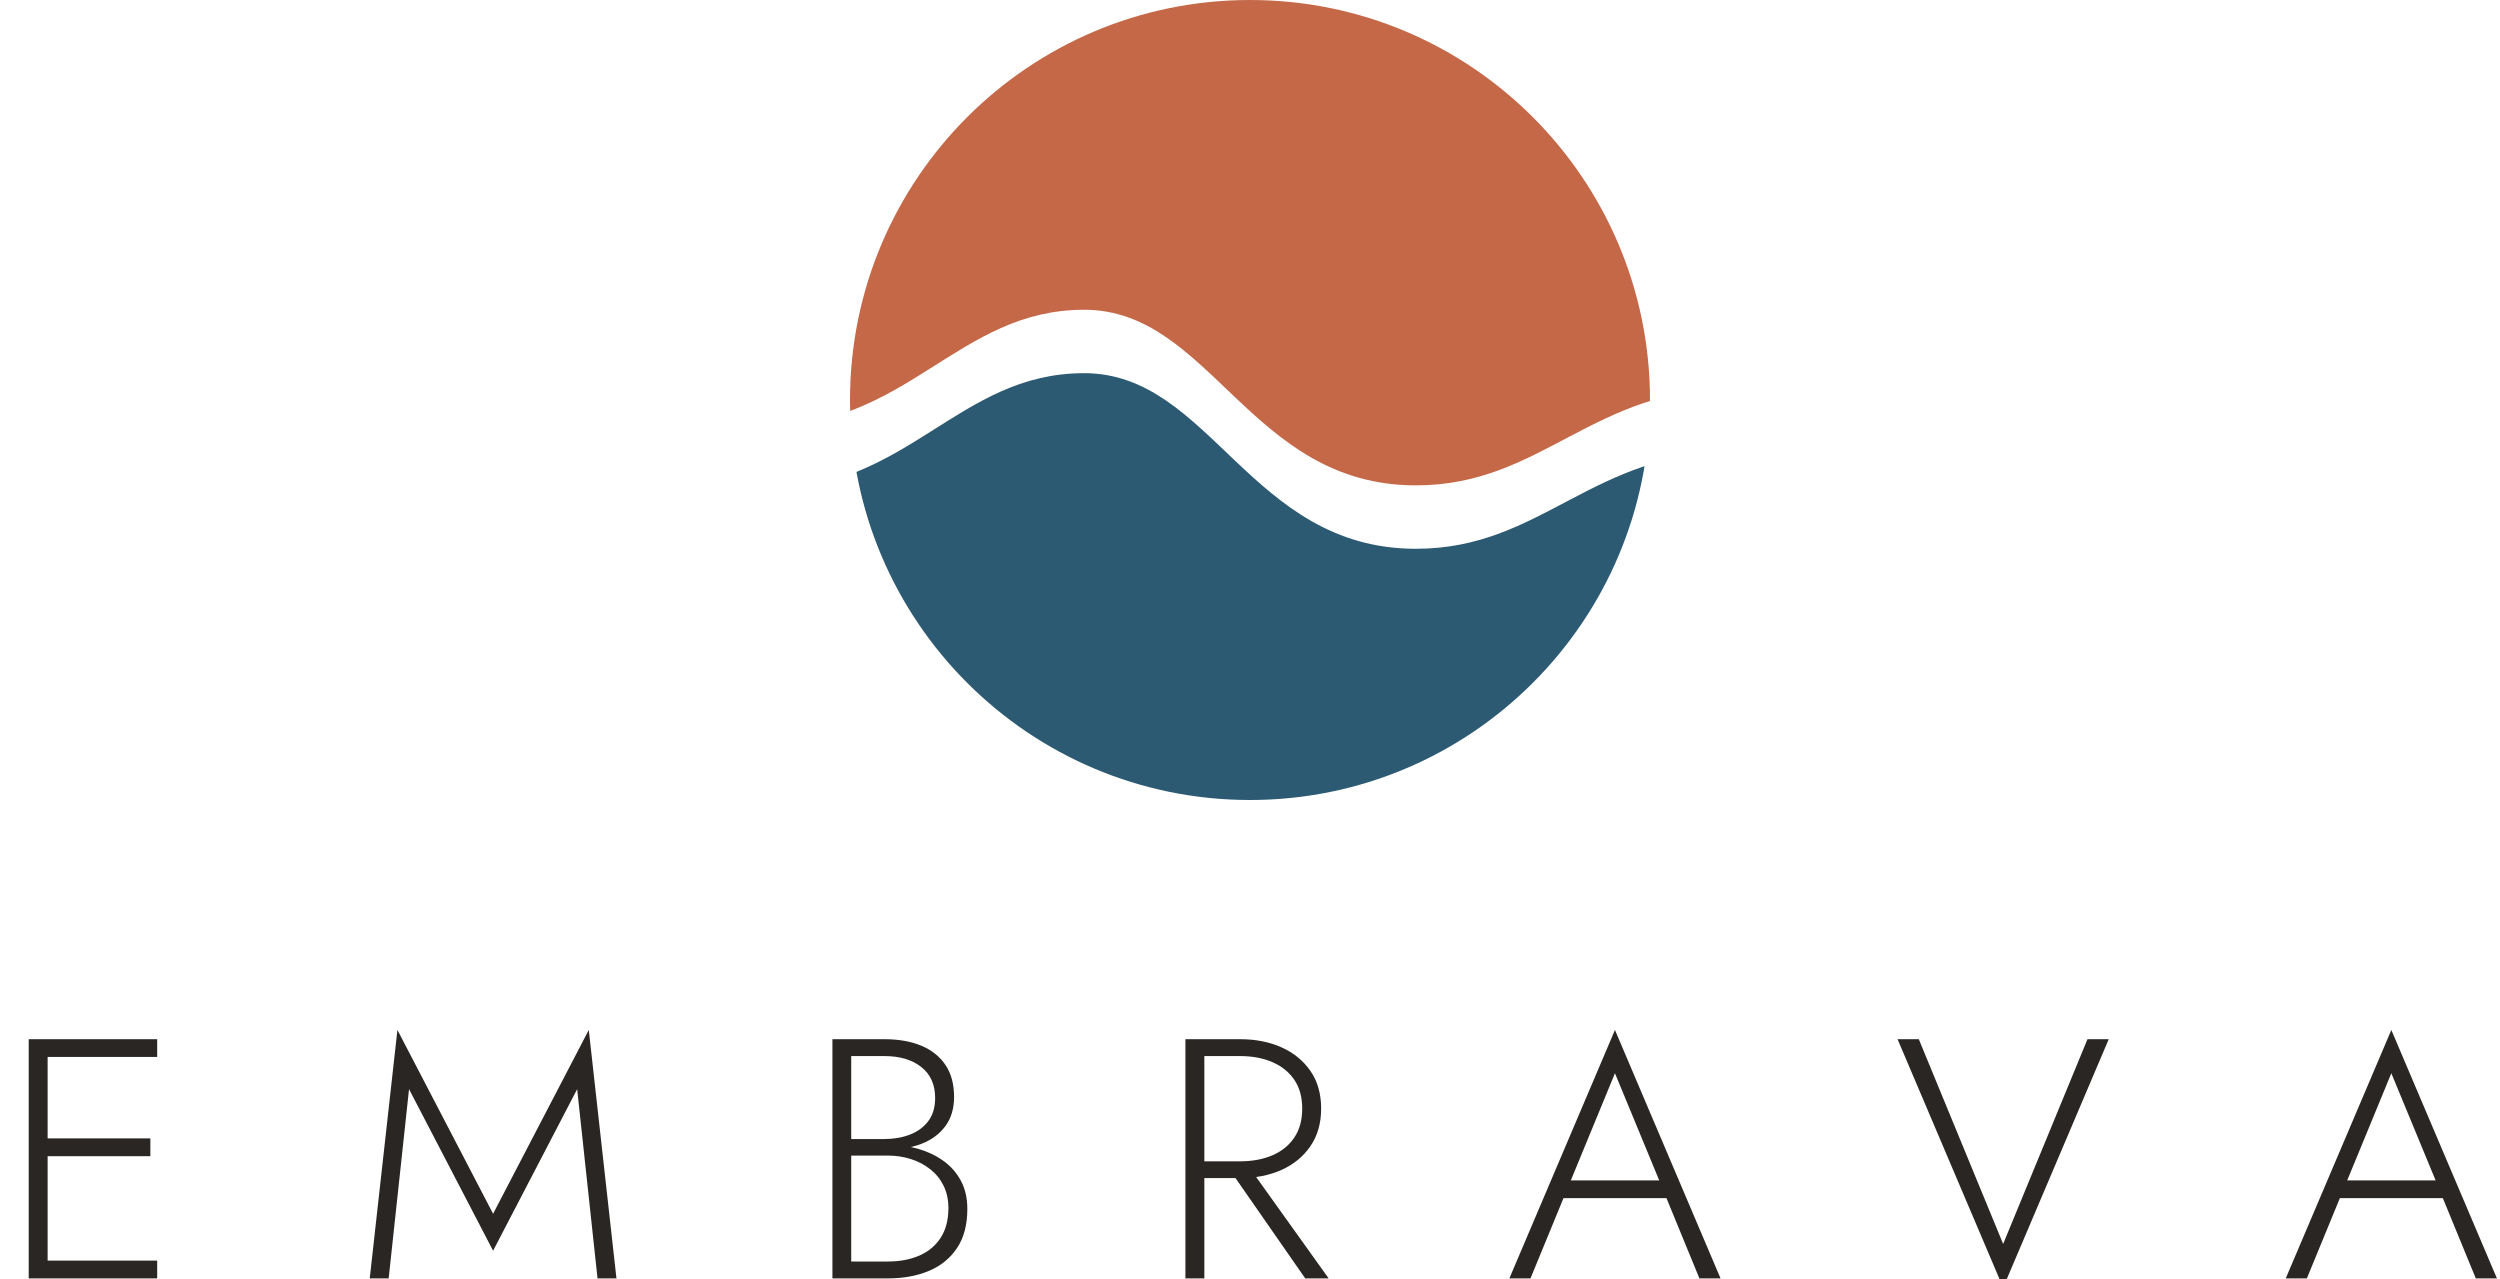
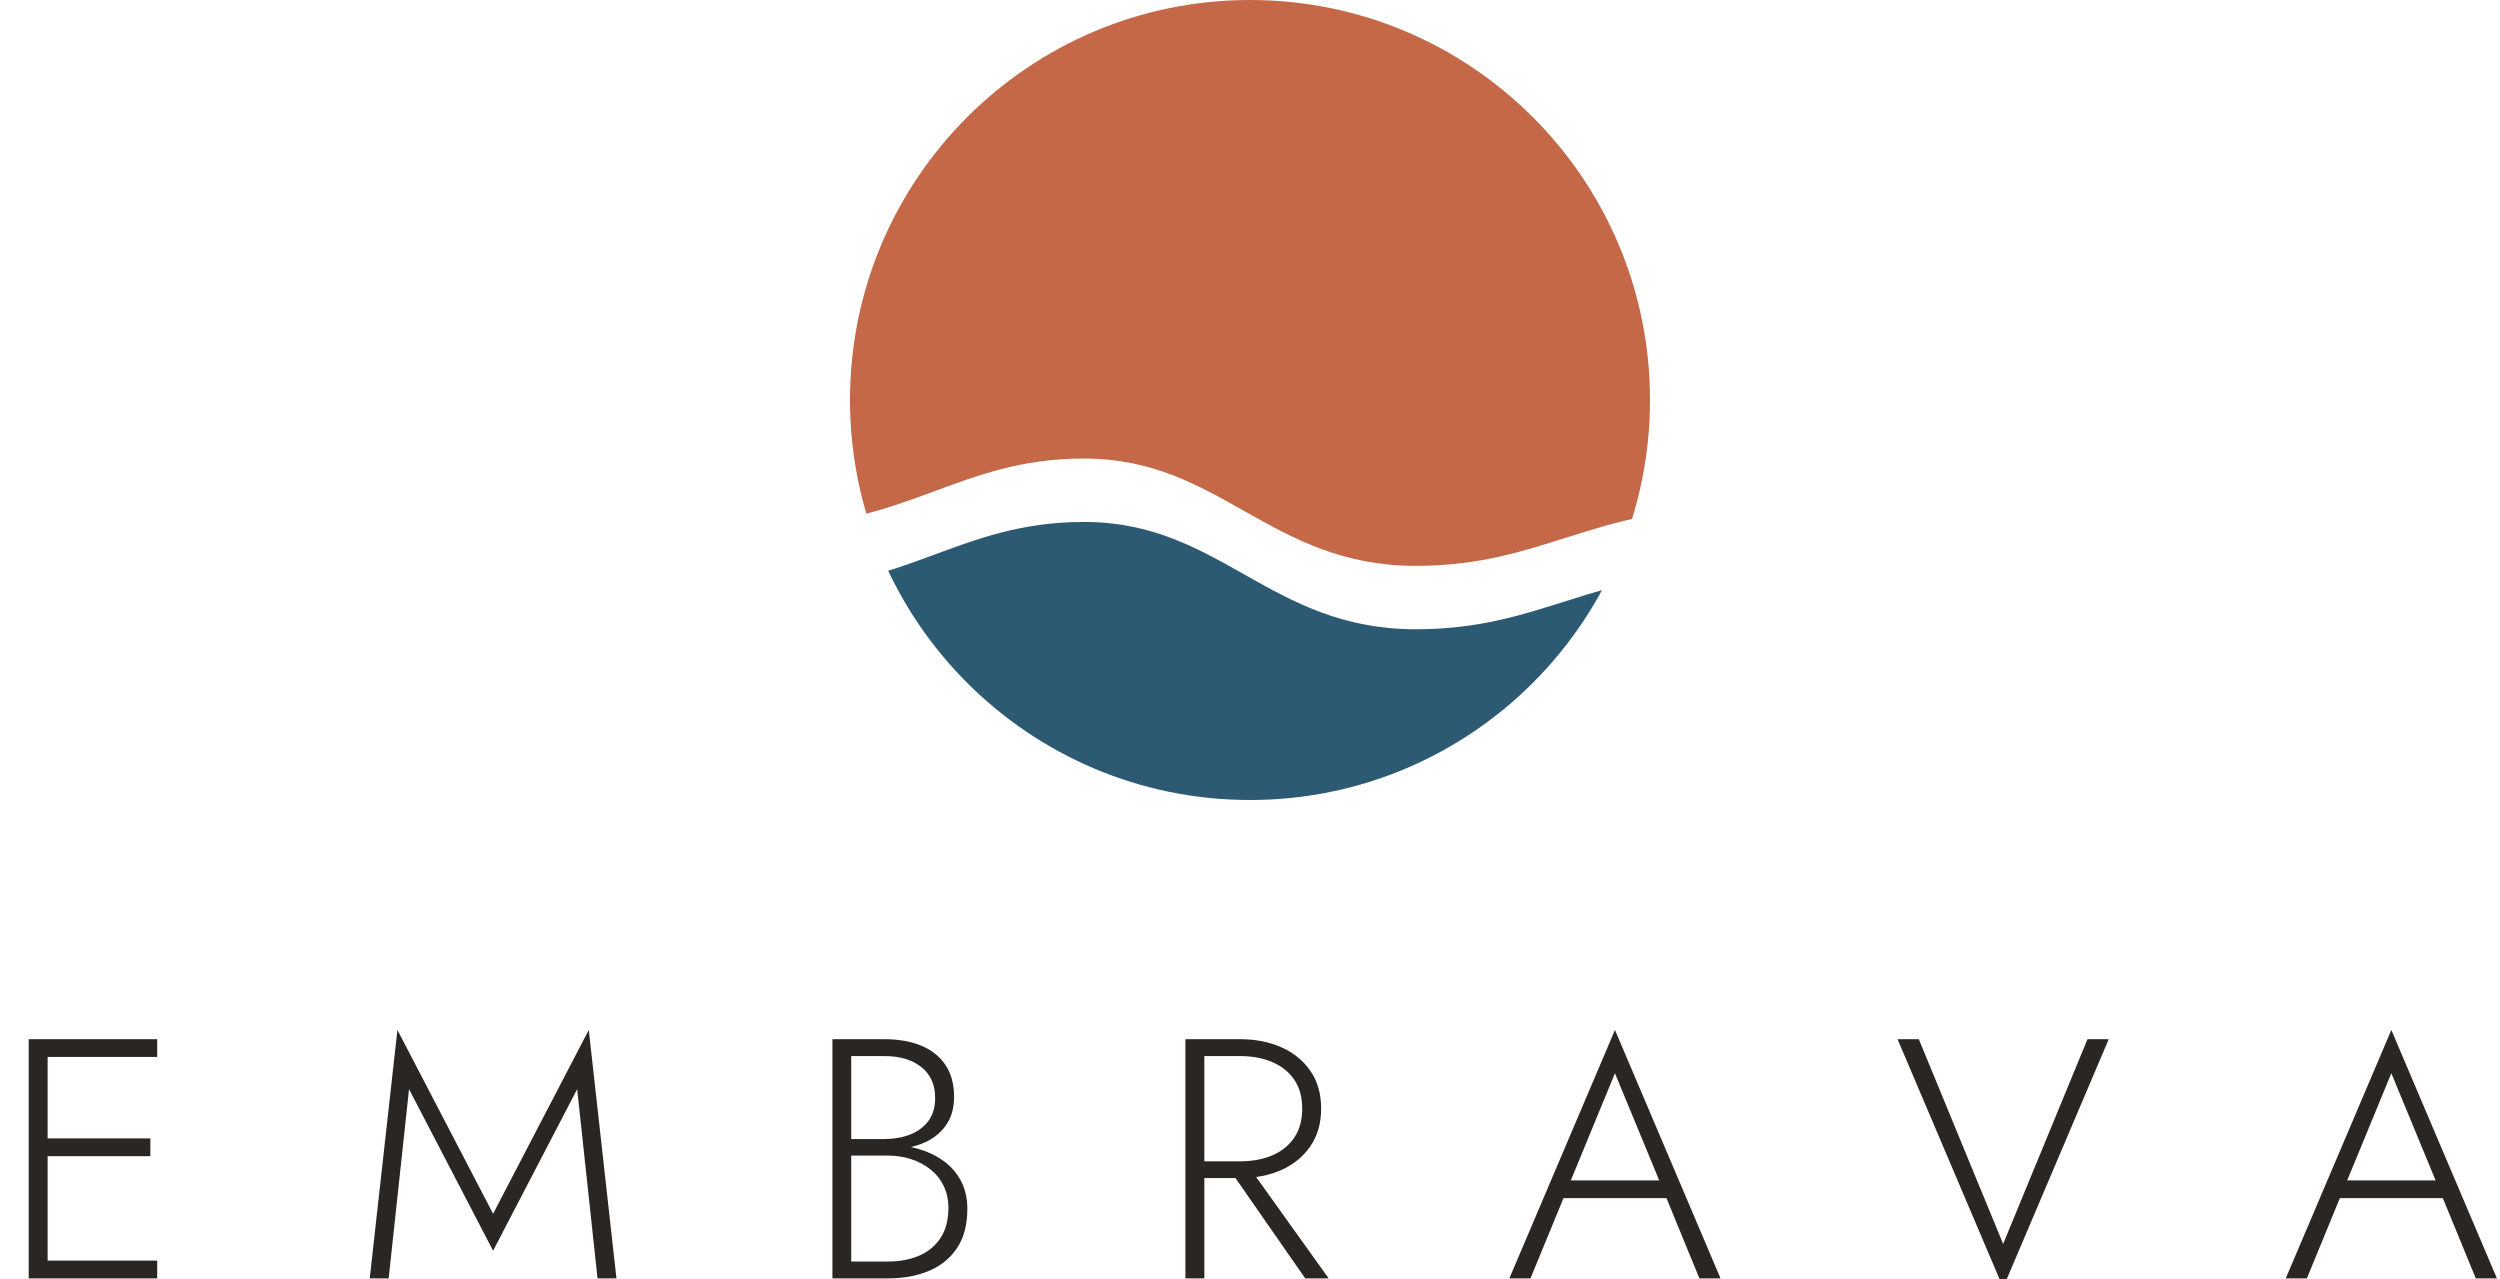
<svg xmlns="http://www.w3.org/2000/svg" viewBox="0 0 7316 3741">
  <g transform="translate(2230.49,-256.95) scale(14.2751)">
    <clipPath id="v">
      <circle cx="100" cy="100" r="82" />
    </clipPath>
    <g clip-path="url(#v)">
-       <path fill="#C46848" d="M0,0H200V97.5C170,97.5 160,117.5 134,117.5C100,117.5 92,81.5 66,81.5C40,81.5 30,105.5 0,105.5Z" />
-       <path fill="#2C5A73" d="M0,200V118.5C30,118.5 40,94.5 66,94.5C92,94.5 100,130.5 134,130.5C160,130.5 170,110.5 200,110.5V200Z" />
+       <path fill="#C46848" d="M0,0H200V122C170,122 160,134 134,134C104,134 94,112 66,112C40,112 30,126 0,126Z" />
+       <path fill="#2C5A73" d="M0,200V139C30,139 40,125 66,125C94,125 104,147 134,147C160,147 170,135 200,135V200Z" />
    </g>
  </g>
  <path transform="translate(0,3741.1)" fill="#2A2624" d="M112.999 0.0H459.999V-51.998H112.999ZM112.999 -648.002H459.999V-700.0H112.999ZM112.999 -357.601H439.999V-409.599H112.999ZM84 -700.0V0.0H139.398V-700.0Z M1196.999 -553.805 1443 -81.001 1689.001 -553.805 1748.602 0.0H1804.0L1723 -727L1443 -189.198L1163 -727L1082 0.0H1137.399Z M2478.999 -376.4H2591.999Q2650.999 -376.4 2695.898 -393.6Q2740.798 -410.8 2766.398 -445.4Q2791.998 -480 2791.998 -531Q2791.998 -587 2766.998 -624.3Q2741.998 -661.6 2696.498 -680.8Q2650.999 -700.0 2587.999 -700.0H2436V0.0H2597.999Q2665.999 0.0 2718.298 -21.9Q2770.598 -43.8 2800.698 -88.9Q2830.798 -134 2830.798 -203Q2830.798 -251 2811.598 -286.4Q2792.398 -321.8 2759.498 -344.9Q2726.598 -368.0 2685.998 -379.4Q2645.398 -390.8 2601.999 -390.8H2478.999V-359.401H2597.999Q2633.599 -359.401 2665.399 -349.301Q2697.199 -339.201 2722.099 -319.601Q2747 -300 2761.2 -271.4Q2775.4 -242.8 2775.4 -206Q2775.4 -154.199 2753.1 -119.399Q2730.8 -84.599 2690.899 -66.999Q2650.999 -49.398 2597.999 -49.398H2490.998V-650.602H2587.999Q2655.799 -650.602 2696.2 -618.501Q2736.6 -586.401 2736.6 -528Q2736.6 -487.0 2716.6 -460.4Q2696.6 -433.8 2662.799 -420.799Q2628.999 -407.799 2587.999 -407.799H2478.999Z M3587.6 -333.799 3819.599 0.0H3888.197L3649.398 -333.799ZM3469 -700.0V0.0H3524.398V-700.0ZM3497.999 -650.602H3628.998Q3682.399 -650.602 3723.299 -633.001Q3764.2 -615.401 3787.5 -581.401Q3810.8 -547.401 3810.8 -496.8Q3810.8 -446.6 3787.7 -412.2Q3764.6 -377.799 3723.499 -360.199Q3682.399 -342.599 3628.998 -342.599H3497.999V-293.601H3628.998Q3696.998 -293.601 3750.298 -317.501Q3803.598 -341.401 3834.898 -387.101Q3866.198 -432.8 3866.198 -496.8Q3866.198 -561.8 3834.898 -607Q3803.598 -652.2 3750.298 -676.1Q3696.998 -700.0 3628.998 -700.0H3497.999Z M4547.8 -234.802H4906.999L4889 -286.8H4565.799ZM4725.999 -600.404 4864 -266.4 4869.2 -253.201 4973.2 0.0H5034.998L4725.999 -727L4417 0.0H4478.798L4584.398 -256.801L4589.598 -269.2Z M5861.999 -100.797 5615.198 -700.0H5553L5861.999 27L6170.998 -700.0H6108.8Z M6819.8 -234.802H7178.999L7161 -286.8H6837.799ZM6997.999 -600.404 7136 -266.4 7141.2 -253.201 7245.2 0.0H7306.998L6997.999 -727L6689 0.0H6750.798L6856.398 -256.801L6861.598 -269.2Z" />
</svg>
